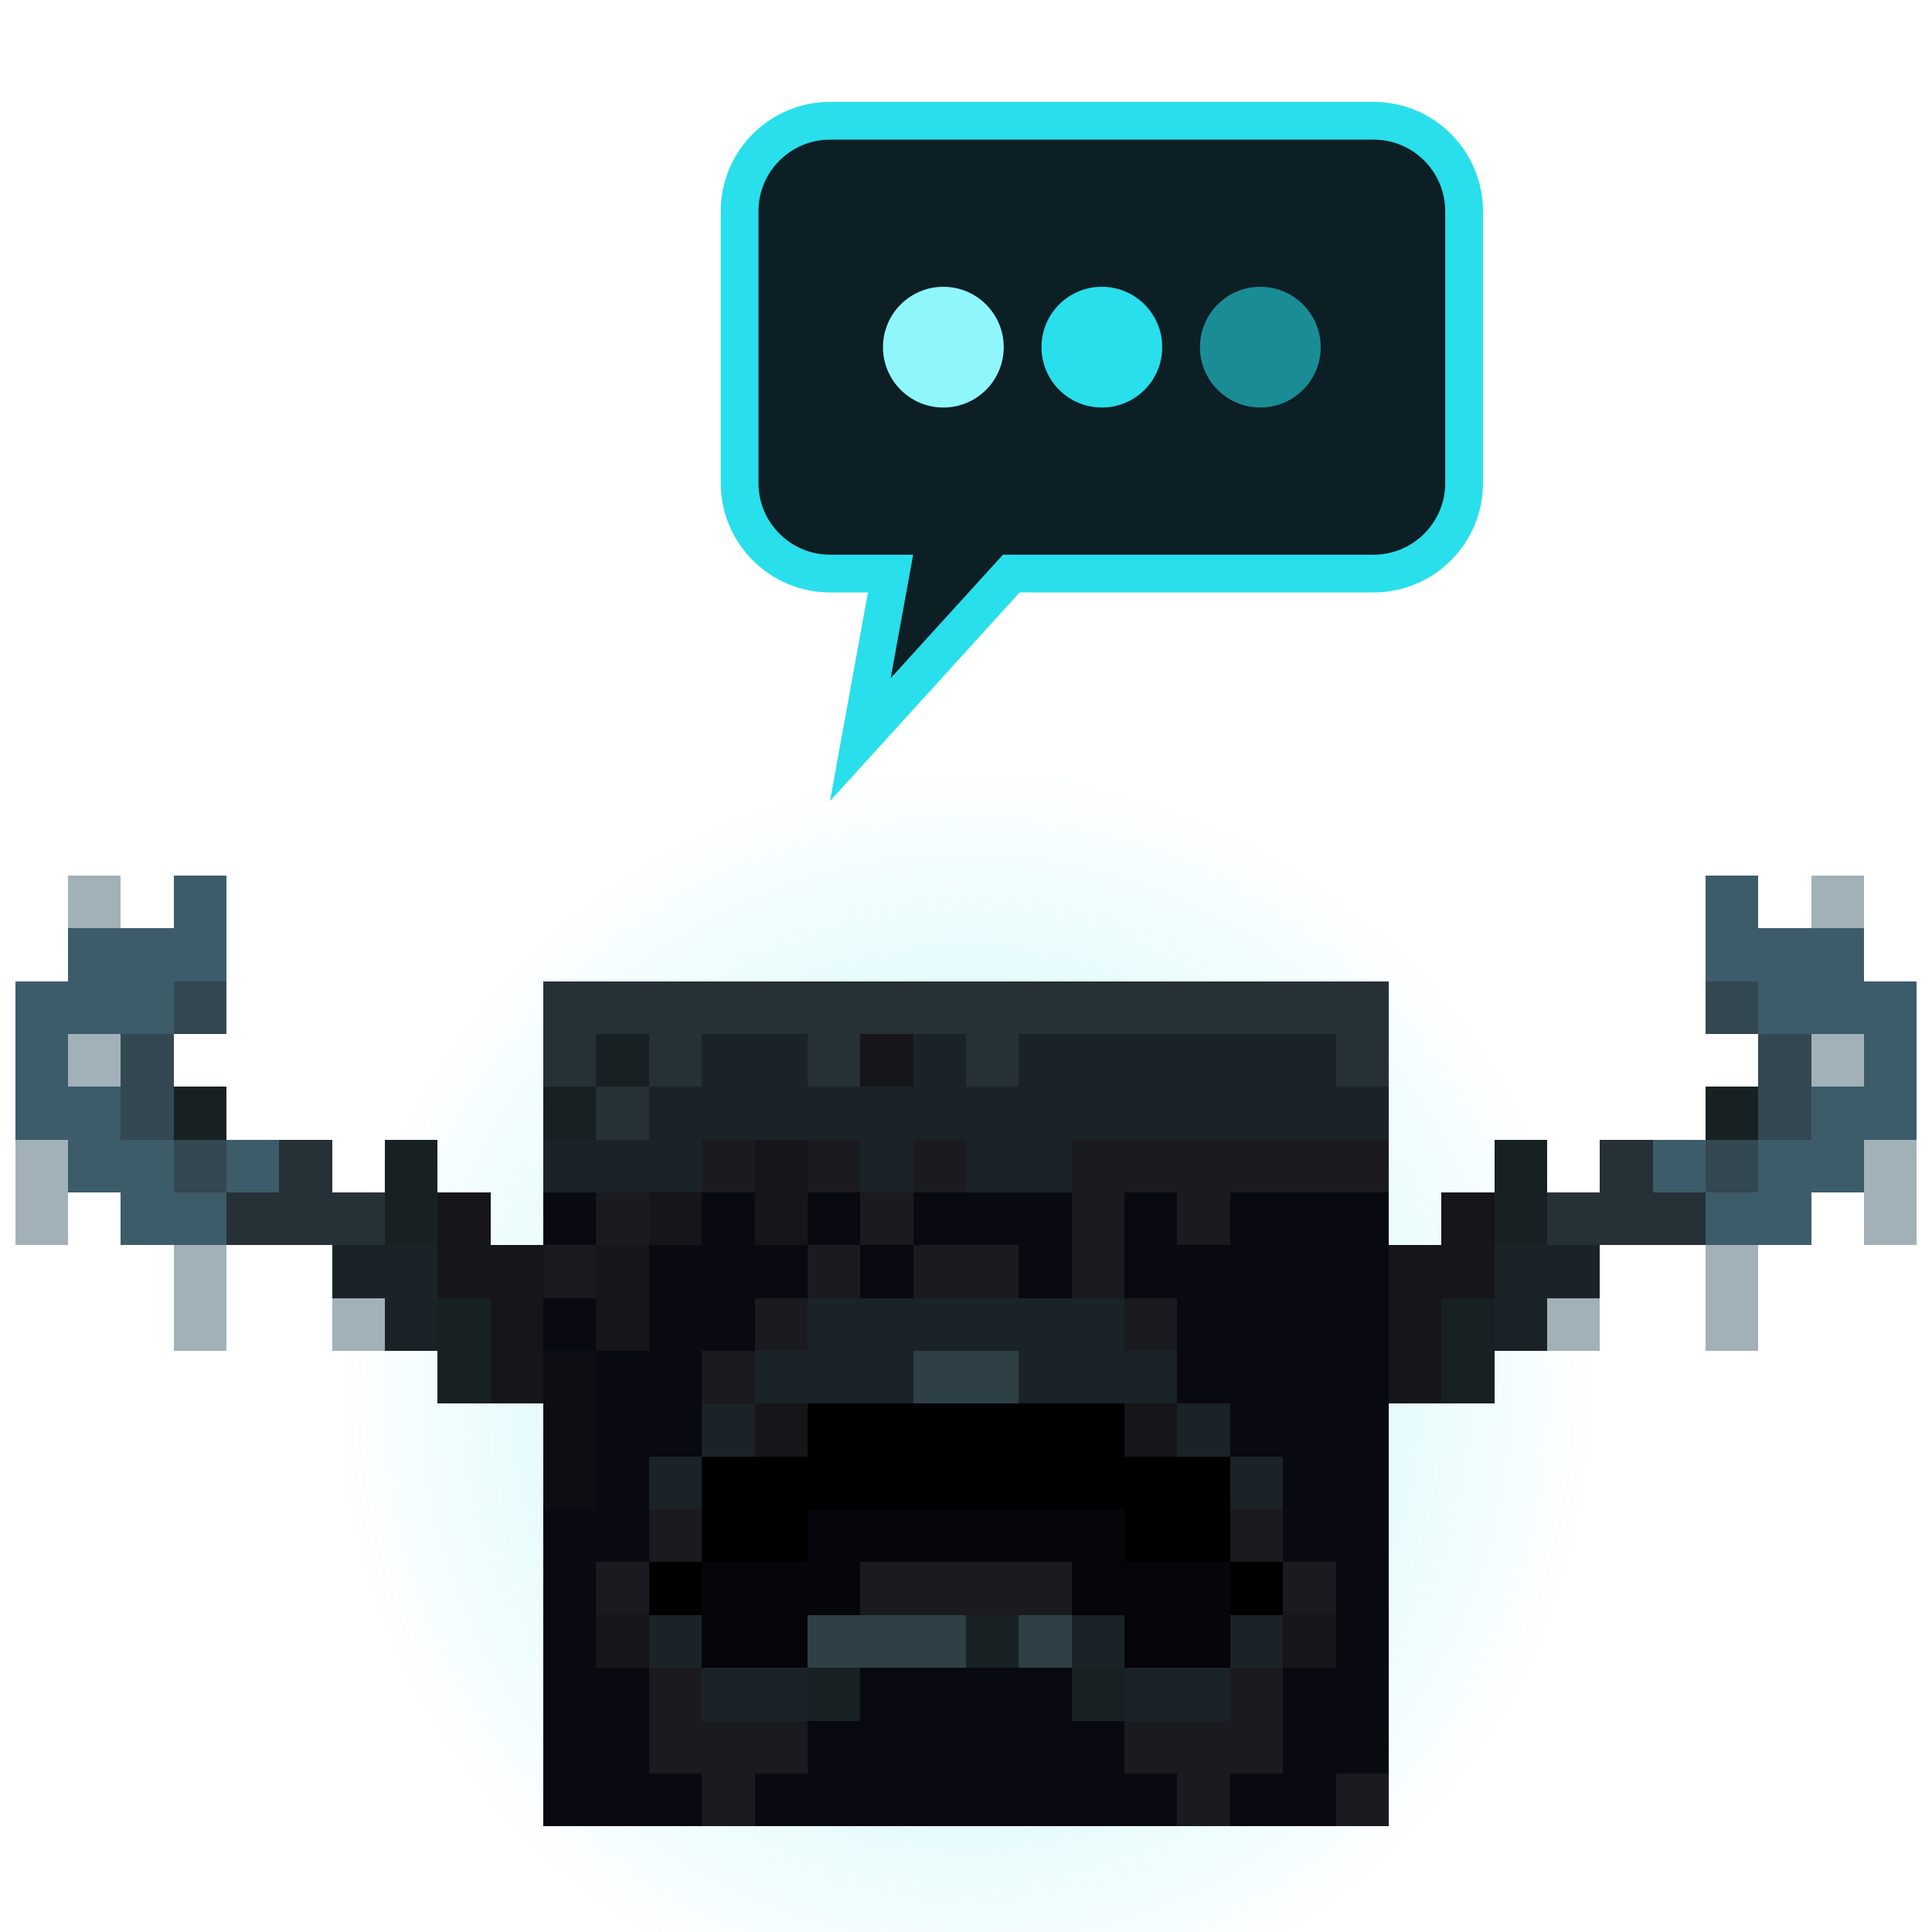
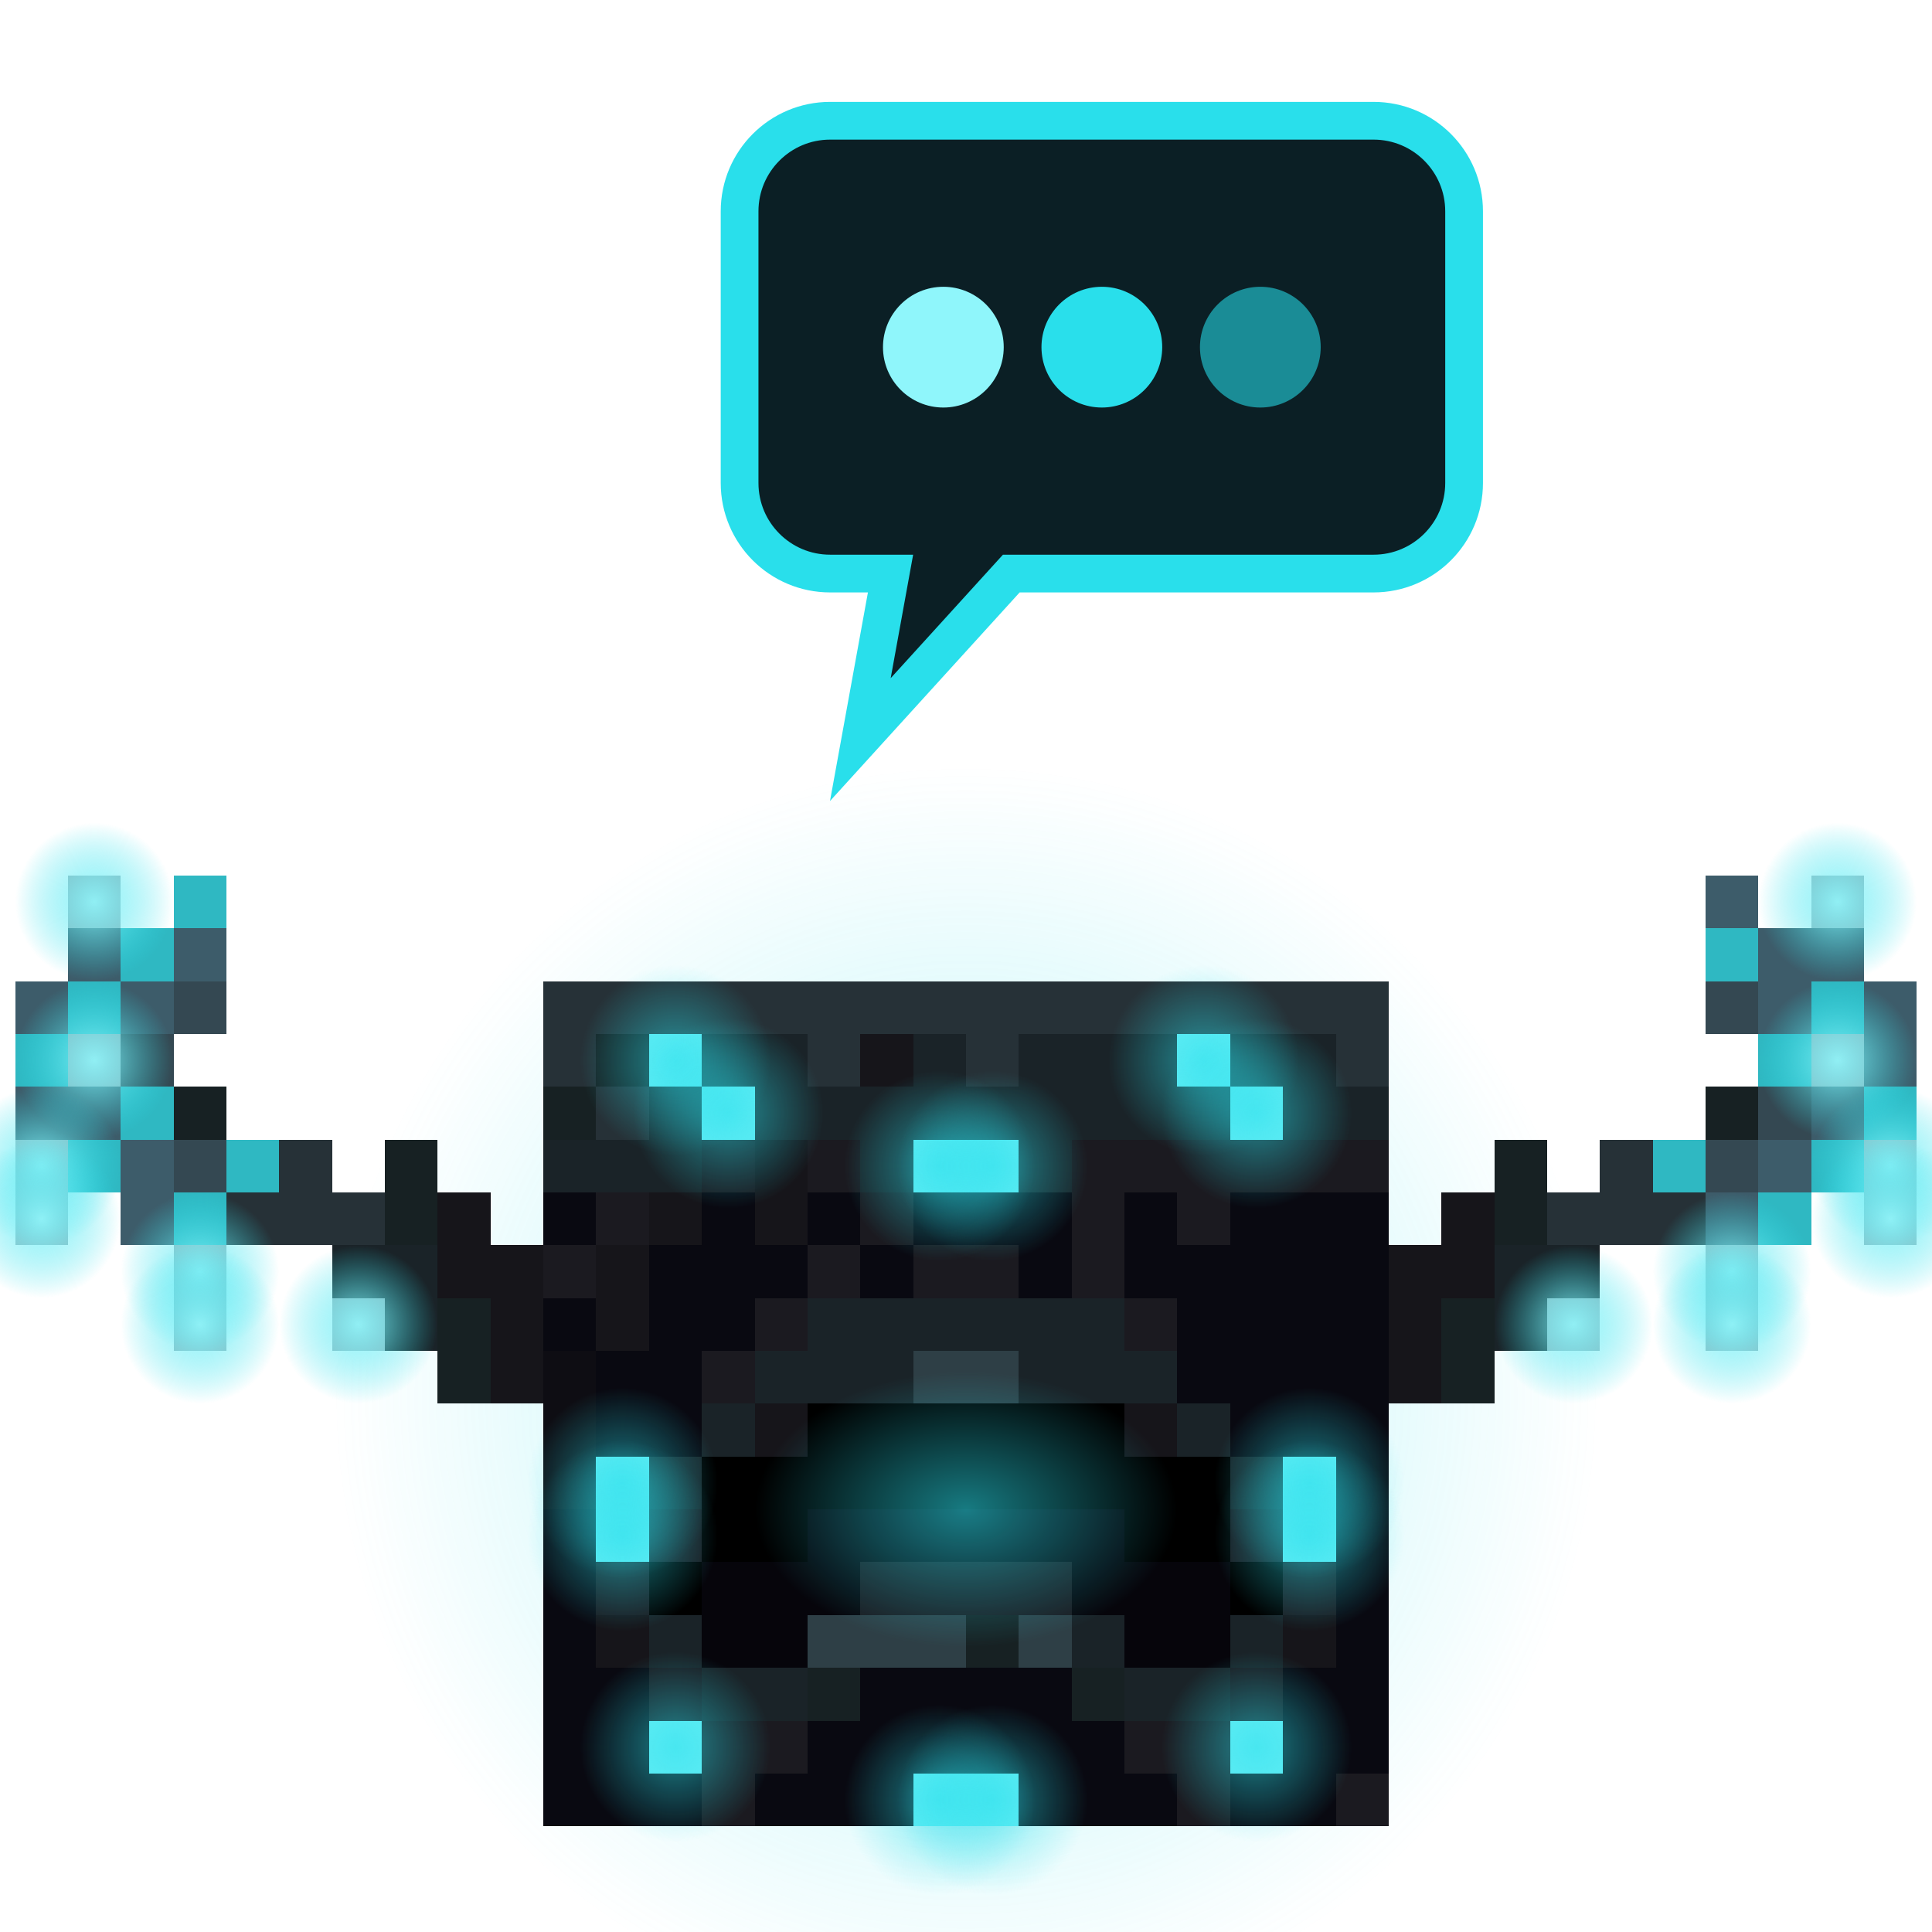
<svg xmlns="http://www.w3.org/2000/svg" width="256" height="256" version="1.1" viewBox="0 0 256 256">
  <defs>
    <linearGradient id="bg" x1="0" y1="0" x2="0" y2="1">
      <stop offset="0" stop-color="#123842" />
      <stop offset="1" stop-color="#050f12" />
    </linearGradient>
    <radialGradient id="halo" cx="0.5" cy="0.5" r="0.5">
      <stop offset="0" stop-color="#29dfeb" stop-opacity="0.35" />
      <stop offset="1" stop-color="#29dfeb" stop-opacity="0" />
    </radialGradient>
    <radialGradient id="earGlow" cx="0.5" cy="0.5" r="0.5">
      <stop offset="0" stop-color="#8ff6fb" stop-opacity="0.9" />
      <stop offset="1" stop-color="#29dfeb" stop-opacity="0" />
    </radialGradient>
    <linearGradient id="beam" x1="0" y1="1" x2="0" y2="0">
      <stop offset="0" stop-color="#3ff0f8" stop-opacity="0.75" />
      <stop offset="1" stop-color="#3ff0f8" stop-opacity="0" />
    </linearGradient>
    <radialGradient id="soulGlow" cx="0.5" cy="0.5" r="0.5">
      <stop offset="0" stop-color="#29dfeb" stop-opacity="0.55" />
      <stop offset="1" stop-color="#29dfeb" stop-opacity="0" />
    </radialGradient>
  </defs>
  <g shape-rendering="crispEdges">
    <circle cx="128" cy="185.3" r="84" fill="url(#halo)" />
    <rect x="9" y="116" width="7" height="7" fill="#a2b1b8" />
    <rect x="23" y="116" width="7" height="7" fill="#3d5c6a" />
    <rect x="226" y="116" width="7" height="7" fill="#3d5c6a" />
    <rect x="240" y="116" width="7" height="7" fill="#a2b1b8" />
    <rect x="9" y="123" width="21" height="7" fill="#3d5c6a" />
    <rect x="226" y="123" width="21" height="7" fill="#3d5c6a" />
    <rect x="2" y="130" width="21" height="7" fill="#3d5c6a" />
    <rect x="23" y="130" width="7" height="7" fill="#344852" />
    <rect x="72" y="130" width="112" height="7" fill="#263137" />
    <rect x="226" y="130" width="7" height="7" fill="#344852" />
    <rect x="233" y="130" width="21" height="7" fill="#3d5c6a" />
    <rect x="2" y="137" width="7" height="7" fill="#3d5c6a" />
    <rect x="9" y="137" width="7" height="7" fill="#a2b1b8" />
    <rect x="16" y="137" width="7" height="7" fill="#344852" />
    <rect x="72" y="137" width="7" height="7" fill="#263137" />
    <rect x="79" y="137" width="7" height="7" fill="#172123" />
    <rect x="86" y="137" width="7" height="7" fill="#263137" />
    <rect x="93" y="137" width="14" height="7" fill="#1a2328" />
    <rect x="107" y="137" width="7" height="7" fill="#263137" />
    <rect x="114" y="137" width="7" height="7" fill="#16151a" />
    <rect x="121" y="137" width="7" height="7" fill="#1a2328" />
    <rect x="128" y="137" width="7" height="7" fill="#263137" />
    <rect x="135" y="137" width="42" height="7" fill="#1a2328" />
    <rect x="177" y="137" width="7" height="7" fill="#263137" />
    <rect x="233" y="137" width="7" height="7" fill="#344852" />
    <rect x="240" y="137" width="7" height="7" fill="#a2b1b8" />
    <rect x="247" y="137" width="7" height="7" fill="#3d5c6a" />
    <rect x="2" y="144" width="14" height="7" fill="#3d5c6a" />
    <rect x="16" y="144" width="7" height="7" fill="#344852" />
    <rect x="23" y="144" width="7" height="7" fill="#172123" />
    <rect x="72" y="144" width="7" height="7" fill="#172123" />
    <rect x="79" y="144" width="7" height="7" fill="#263137" />
    <rect x="86" y="144" width="98" height="7" fill="#1a2328" />
    <rect x="226" y="144" width="7" height="7" fill="#172123" />
    <rect x="233" y="144" width="7" height="7" fill="#344852" />
    <rect x="240" y="144" width="14" height="7" fill="#3d5c6a" />
    <rect x="2" y="151" width="7" height="7" fill="#a2b1b8" />
    <rect x="9" y="151" width="14" height="7" fill="#3d5c6a" />
    <rect x="23" y="151" width="7" height="7" fill="#344852" />
    <rect x="30" y="151" width="7" height="7" fill="#3d5c6a" />
    <rect x="37" y="151" width="7" height="7" fill="#263137" />
    <rect x="51" y="151" width="7" height="7" fill="#172123" />
    <rect x="72" y="151" width="21" height="7" fill="#1a2328" />
    <rect x="93" y="151" width="7" height="7" fill="#1b1a20" />
    <rect x="100" y="151" width="7" height="7" fill="#16151a" />
    <rect x="107" y="151" width="7" height="7" fill="#1b1a20" />
    <rect x="114" y="151" width="7" height="7" fill="#1a2328" />
    <rect x="121" y="151" width="7" height="7" fill="#1b1a20" />
    <rect x="128" y="151" width="14" height="7" fill="#1a2328" />
    <rect x="142" y="151" width="42" height="7" fill="#1b1a20" />
    <rect x="198" y="151" width="7" height="7" fill="#172123" />
    <rect x="212" y="151" width="7" height="7" fill="#263137" />
    <rect x="219" y="151" width="7" height="7" fill="#3d5c6a" />
    <rect x="226" y="151" width="7" height="7" fill="#344852" />
    <rect x="233" y="151" width="14" height="7" fill="#3d5c6a" />
    <rect x="247" y="151" width="7" height="7" fill="#a2b1b8" />
    <rect x="2" y="158" width="7" height="7" fill="#a2b1b8" />
    <rect x="16" y="158" width="14" height="7" fill="#3d5c6a" />
    <rect x="30" y="158" width="21" height="7" fill="#263137" />
    <rect x="51" y="158" width="7" height="7" fill="#172123" />
    <rect x="58" y="158" width="7" height="7" fill="#16151a" />
    <rect x="72" y="158" width="7" height="7" fill="#090911" />
    <rect x="79" y="158" width="7" height="7" fill="#1b1a20" />
    <rect x="86" y="158" width="7" height="7" fill="#16151a" />
    <rect x="93" y="158" width="7" height="7" fill="#090911" />
    <rect x="100" y="158" width="7" height="7" fill="#16151a" />
    <rect x="107" y="158" width="7" height="7" fill="#090911" />
    <rect x="114" y="158" width="7" height="7" fill="#1b1a20" />
    <rect x="121" y="158" width="21" height="7" fill="#090911" />
    <rect x="142" y="158" width="7" height="7" fill="#1b1a20" />
    <rect x="149" y="158" width="7" height="7" fill="#090911" />
    <rect x="156" y="158" width="7" height="7" fill="#1b1a20" />
    <rect x="163" y="158" width="21" height="7" fill="#090911" />
    <rect x="191" y="158" width="7" height="7" fill="#16151a" />
    <rect x="198" y="158" width="7" height="7" fill="#172123" />
    <rect x="205" y="158" width="21" height="7" fill="#263137" />
    <rect x="226" y="158" width="14" height="7" fill="#3d5c6a" />
    <rect x="247" y="158" width="7" height="7" fill="#a2b1b8" />
    <rect x="23" y="165" width="7" height="7" fill="#a2b1b8" />
    <rect x="44" y="165" width="14" height="7" fill="#1a2328" />
    <rect x="58" y="165" width="14" height="7" fill="#16151a" />
    <rect x="72" y="165" width="7" height="7" fill="#1b1a20" />
    <rect x="79" y="165" width="7" height="7" fill="#16151a" />
    <rect x="86" y="165" width="21" height="7" fill="#090911" />
    <rect x="107" y="165" width="7" height="7" fill="#1b1a20" />
    <rect x="114" y="165" width="7" height="7" fill="#090911" />
    <rect x="121" y="165" width="14" height="7" fill="#1b1a20" />
    <rect x="135" y="165" width="7" height="7" fill="#090911" />
    <rect x="142" y="165" width="7" height="7" fill="#1b1a20" />
    <rect x="149" y="165" width="35" height="7" fill="#090911" />
    <rect x="184" y="165" width="14" height="7" fill="#16151a" />
    <rect x="198" y="165" width="14" height="7" fill="#1a2328" />
    <rect x="226" y="165" width="7" height="7" fill="#a2b1b8" />
    <rect x="23" y="172" width="7" height="7" fill="#a2b1b8" />
    <rect x="44" y="172" width="7" height="7" fill="#a2b1b8" />
    <rect x="51" y="172" width="7" height="7" fill="#1a2328" />
    <rect x="58" y="172" width="7" height="7" fill="#172123" />
    <rect x="65" y="172" width="7" height="7" fill="#16151a" />
    <rect x="72" y="172" width="7" height="7" fill="#090911" />
    <rect x="79" y="172" width="7" height="7" fill="#16151a" />
    <rect x="86" y="172" width="14" height="7" fill="#090911" />
    <rect x="100" y="172" width="7" height="7" fill="#1b1a20" />
    <rect x="107" y="172" width="42" height="7" fill="#1a2328" />
    <rect x="149" y="172" width="7" height="7" fill="#1b1a20" />
    <rect x="156" y="172" width="28" height="7" fill="#090911" />
    <rect x="184" y="172" width="7" height="7" fill="#16151a" />
    <rect x="191" y="172" width="7" height="7" fill="#172123" />
    <rect x="198" y="172" width="7" height="7" fill="#1a2328" />
    <rect x="205" y="172" width="7" height="7" fill="#a2b1b8" />
    <rect x="226" y="172" width="7" height="7" fill="#a2b1b8" />
    <rect x="58" y="179" width="7" height="7" fill="#172123" />
    <rect x="65" y="179" width="7" height="7" fill="#16151a" />
    <rect x="72" y="179" width="7" height="7" fill="#0e0d13" />
    <rect x="79" y="179" width="14" height="7" fill="#090911" />
    <rect x="93" y="179" width="7" height="7" fill="#1b1a20" />
    <rect x="100" y="179" width="21" height="7" fill="#1a2328" />
    <rect x="121" y="179" width="14" height="7" fill="#2e3f46" />
    <rect x="135" y="179" width="21" height="7" fill="#1a2328" />
    <rect x="156" y="179" width="28" height="7" fill="#090911" />
    <rect x="184" y="179" width="7" height="7" fill="#16151a" />
    <rect x="191" y="179" width="7" height="7" fill="#172123" />
    <rect x="72" y="186" width="7" height="7" fill="#0e0d13" />
    <rect x="79" y="186" width="14" height="7" fill="#090911" />
    <rect x="93" y="186" width="7" height="7" fill="#1a2328" />
    <rect x="100" y="186" width="7" height="7" fill="#16151a" />
    <rect x="107" y="186" width="42" height="7" fill="#000000" />
    <rect x="149" y="186" width="7" height="7" fill="#16151a" />
    <rect x="156" y="186" width="7" height="7" fill="#1a2328" />
    <rect x="163" y="186" width="21" height="7" fill="#090911" />
    <rect x="72" y="193" width="7" height="7" fill="#0e0d13" />
    <rect x="79" y="193" width="7" height="7" fill="#090911" />
    <rect x="86" y="193" width="7" height="7" fill="#1a2328" />
    <rect x="93" y="193" width="70" height="7" fill="#000000" />
    <rect x="163" y="193" width="7" height="7" fill="#1a2328" />
    <rect x="170" y="193" width="14" height="7" fill="#090911" />
    <rect x="72" y="200" width="14" height="7" fill="#090911" />
    <rect x="86" y="200" width="7" height="7" fill="#1b1a20" />
    <rect x="93" y="200" width="14" height="7" fill="#000000" />
    <rect x="107" y="200" width="42" height="7" fill="#06050b" />
    <rect x="149" y="200" width="14" height="7" fill="#000000" />
    <rect x="163" y="200" width="7" height="7" fill="#1b1a20" />
    <rect x="170" y="200" width="14" height="7" fill="#090911" />
    <rect x="72" y="207" width="7" height="7" fill="#090911" />
    <rect x="79" y="207" width="7" height="7" fill="#1b1a20" />
    <rect x="86" y="207" width="7" height="7" fill="#000000" />
    <rect x="93" y="207" width="21" height="7" fill="#06050b" />
    <rect x="114" y="207" width="28" height="7" fill="#1b1a20" />
    <rect x="142" y="207" width="21" height="7" fill="#06050b" />
    <rect x="163" y="207" width="7" height="7" fill="#000000" />
    <rect x="170" y="207" width="7" height="7" fill="#1b1a20" />
    <rect x="177" y="207" width="7" height="7" fill="#090911" />
    <rect x="72" y="214" width="7" height="7" fill="#090911" />
    <rect x="79" y="214" width="7" height="7" fill="#16151a" />
    <rect x="86" y="214" width="7" height="7" fill="#1a2328" />
    <rect x="93" y="214" width="14" height="7" fill="#06050b" />
    <rect x="107" y="214" width="21" height="7" fill="#2e3f46" />
    <rect x="128" y="214" width="7" height="7" fill="#172123" />
    <rect x="135" y="214" width="7" height="7" fill="#2e3f46" />
    <rect x="142" y="214" width="7" height="7" fill="#1a2328" />
    <rect x="149" y="214" width="14" height="7" fill="#06050b" />
    <rect x="163" y="214" width="7" height="7" fill="#1a2328" />
    <rect x="170" y="214" width="7" height="7" fill="#16151a" />
    <rect x="177" y="214" width="7" height="7" fill="#090911" />
    <rect x="72" y="221" width="14" height="7" fill="#090911" />
    <rect x="86" y="221" width="7" height="7" fill="#1b1a20" />
    <rect x="93" y="221" width="14" height="7" fill="#1a2328" />
    <rect x="107" y="221" width="7" height="7" fill="#172123" />
    <rect x="114" y="221" width="28" height="7" fill="#090911" />
    <rect x="142" y="221" width="7" height="7" fill="#172123" />
    <rect x="149" y="221" width="14" height="7" fill="#1a2328" />
    <rect x="163" y="221" width="7" height="7" fill="#1b1a20" />
    <rect x="170" y="221" width="14" height="7" fill="#090911" />
    <rect x="72" y="228" width="14" height="7" fill="#090911" />
    <rect x="86" y="228" width="21" height="7" fill="#1b1a20" />
    <rect x="107" y="228" width="42" height="7" fill="#090911" />
    <rect x="149" y="228" width="21" height="7" fill="#1b1a20" />
    <rect x="170" y="228" width="14" height="7" fill="#090911" />
    <rect x="72" y="235" width="21" height="7" fill="#090911" />
    <rect x="93" y="235" width="7" height="7" fill="#1b1a20" />
    <rect x="100" y="235" width="56" height="7" fill="#090911" />
    <rect x="156" y="235" width="7" height="7" fill="#1b1a20" />
    <rect x="163" y="235" width="14" height="7" fill="#090911" />
    <rect x="177" y="235" width="7" height="7" fill="#1b1a20" />
+     <rect x="86" y="137" width="7" height="7" fill="#6ff0f7" />
+     <rect x="93" y="144" width="7" height="7" fill="#6ff0f7" />
+     <rect x="156" y="137" width="7" height="7" fill="#6ff0f7" />
+     <rect x="163" y="144" width="7" height="7" fill="#6ff0f7" />
+     <rect x="121" y="151" width="7" height="7" fill="#6ff0f7" />
+     <rect x="128" y="151" width="7" height="7" fill="#6ff0f7" />
+     <rect x="79" y="193" width="7" height="7" fill="#6ff0f7" />
+     <rect x="79" y="200" width="7" height="7" fill="#6ff0f7" />
+     <rect x="170" y="193" width="7" height="7" fill="#6ff0f7" />
+     <rect x="170" y="200" width="7" height="7" fill="#6ff0f7" />
+     <rect x="86" y="228" width="7" height="7" fill="#6ff0f7" />
+     <rect x="163" y="228" width="7" height="7" fill="#6ff0f7" />
+     <rect x="121" y="235" width="7" height="7" fill="#6ff0f7" />
+     <rect x="128" y="235" width="7" height="7" fill="#6ff0f7" />
+     <rect x="23" y="116" width="7" height="7" fill="#2fb8c2" />
+     <rect x="16" y="123" width="7" height="7" fill="#2fb8c2" />
+     <rect x="226" y="123" width="7" height="7" fill="#2fb8c2" />
+     <rect x="9" y="130" width="7" height="7" fill="#2fb8c2" />
+     <rect x="240" y="130" width="7" height="7" fill="#2fb8c2" />
+     <rect x="2" y="137" width="7" height="7" fill="#2fb8c2" />
+     <rect x="233" y="137" width="7" height="7" fill="#2fb8c2" />
+     <rect x="16" y="144" width="7" height="7" fill="#2fb8c2" />
+     <rect x="247" y="144" width="7" height="7" fill="#2fb8c2" />
+     <rect x="9" y="151" width="7" height="7" fill="#2fb8c2" />
+     <rect x="30" y="151" width="7" height="7" fill="#2fb8c2" />
+     <rect x="219" y="151" width="7" height="7" fill="#2fb8c2" />
+     <rect x="240" y="151" width="7" height="7" fill="#2fb8c2" />
+     <rect x="23" y="158" width="7" height="7" fill="#2fb8c2" />
+     <rect x="233" y="158" width="7" height="7" fill="#2fb8c2" />
+     <ellipse cx="128" cy="200" rx="28" ry="18.2" fill="url(#soulGlow)" />
+     <circle cx="12.5" cy="119.5" r="10.5" fill="url(#earGlow)" />
+     <circle cx="243.5" cy="119.5" r="10.5" fill="url(#earGlow)" />
+     <circle cx="12.5" cy="140.5" r="10.5" fill="url(#earGlow)" />
+     <circle cx="243.5" cy="140.5" r="10.5" fill="url(#earGlow)" />
+     <circle cx="5.5" cy="154.5" r="10.5" fill="url(#earGlow)" />
+     <circle cx="250.5" cy="154.5" r="10.5" fill="url(#earGlow)" />
+     <circle cx="5.5" cy="161.5" r="10.5" fill="url(#earGlow)" />
+     <circle cx="250.5" cy="161.5" r="10.5" fill="url(#earGlow)" />
+     <circle cx="26.5" cy="168.5" r="10.5" fill="url(#earGlow)" />
+     <circle cx="229.5" cy="168.5" r="10.5" fill="url(#earGlow)" />
+     <circle cx="26.5" cy="175.5" r="10.5" fill="url(#earGlow)" />
+     <circle cx="47.5" cy="175.5" r="10.5" fill="url(#earGlow)" />
+     <circle cx="208.5" cy="175.5" r="10.5" fill="url(#earGlow)" />
+     <circle cx="229.5" cy="175.5" r="10.5" fill="url(#earGlow)" />
+     <circle cx="89.5" cy="140.5" r="12.6" fill="url(#soulGlow)" />
+     <circle cx="96.5" cy="147.5" r="12.6" fill="url(#soulGlow)" />
+     <circle cx="159.5" cy="140.5" r="12.6" fill="url(#soulGlow)" />
+     <circle cx="166.5" cy="147.5" r="12.6" fill="url(#soulGlow)" />
+     <circle cx="124.5" cy="154.5" r="12.6" fill="url(#soulGlow)" />
+     <circle cx="131.5" cy="154.5" r="12.6" fill="url(#soulGlow)" />
+     <circle cx="82.5" cy="196.5" r="12.6" fill="url(#soulGlow)" />
+     <circle cx="82.5" cy="203.5" r="12.6" fill="url(#soulGlow)" />
+     <circle cx="173.5" cy="196.5" r="12.6" fill="url(#soulGlow)" />
+     <circle cx="173.5" cy="203.5" r="12.6" fill="url(#soulGlow)" />
+     <circle cx="89.5" cy="231.5" r="12.6" fill="url(#soulGlow)" />
+     <circle cx="166.5" cy="231.5" r="12.6" fill="url(#soulGlow)" />
+     <circle cx="124.5" cy="238.5" r="12.6" fill="url(#soulGlow)" />
+     <circle cx="131.5" cy="238.5" r="12.6" fill="url(#soulGlow)" />
  </g>
  <path d="M110 16h72a12 12 0 0 1 12 12v36a12 12 0 0 1-12 12h-48l-20 22 4-22h-8a12 12 0 0 1-12-12v-36a12 12 0 0 1 12-12z" fill="#0b1f25" stroke="#29dfeb" stroke-width="5" />
  <circle cx="125" cy="46" r="8" fill="#8ff6fb" />
  <circle cx="146" cy="46" r="8" fill="#29dfeb" />
  <circle cx="167" cy="46" r="8" fill="#1a8c96" />
</svg>
